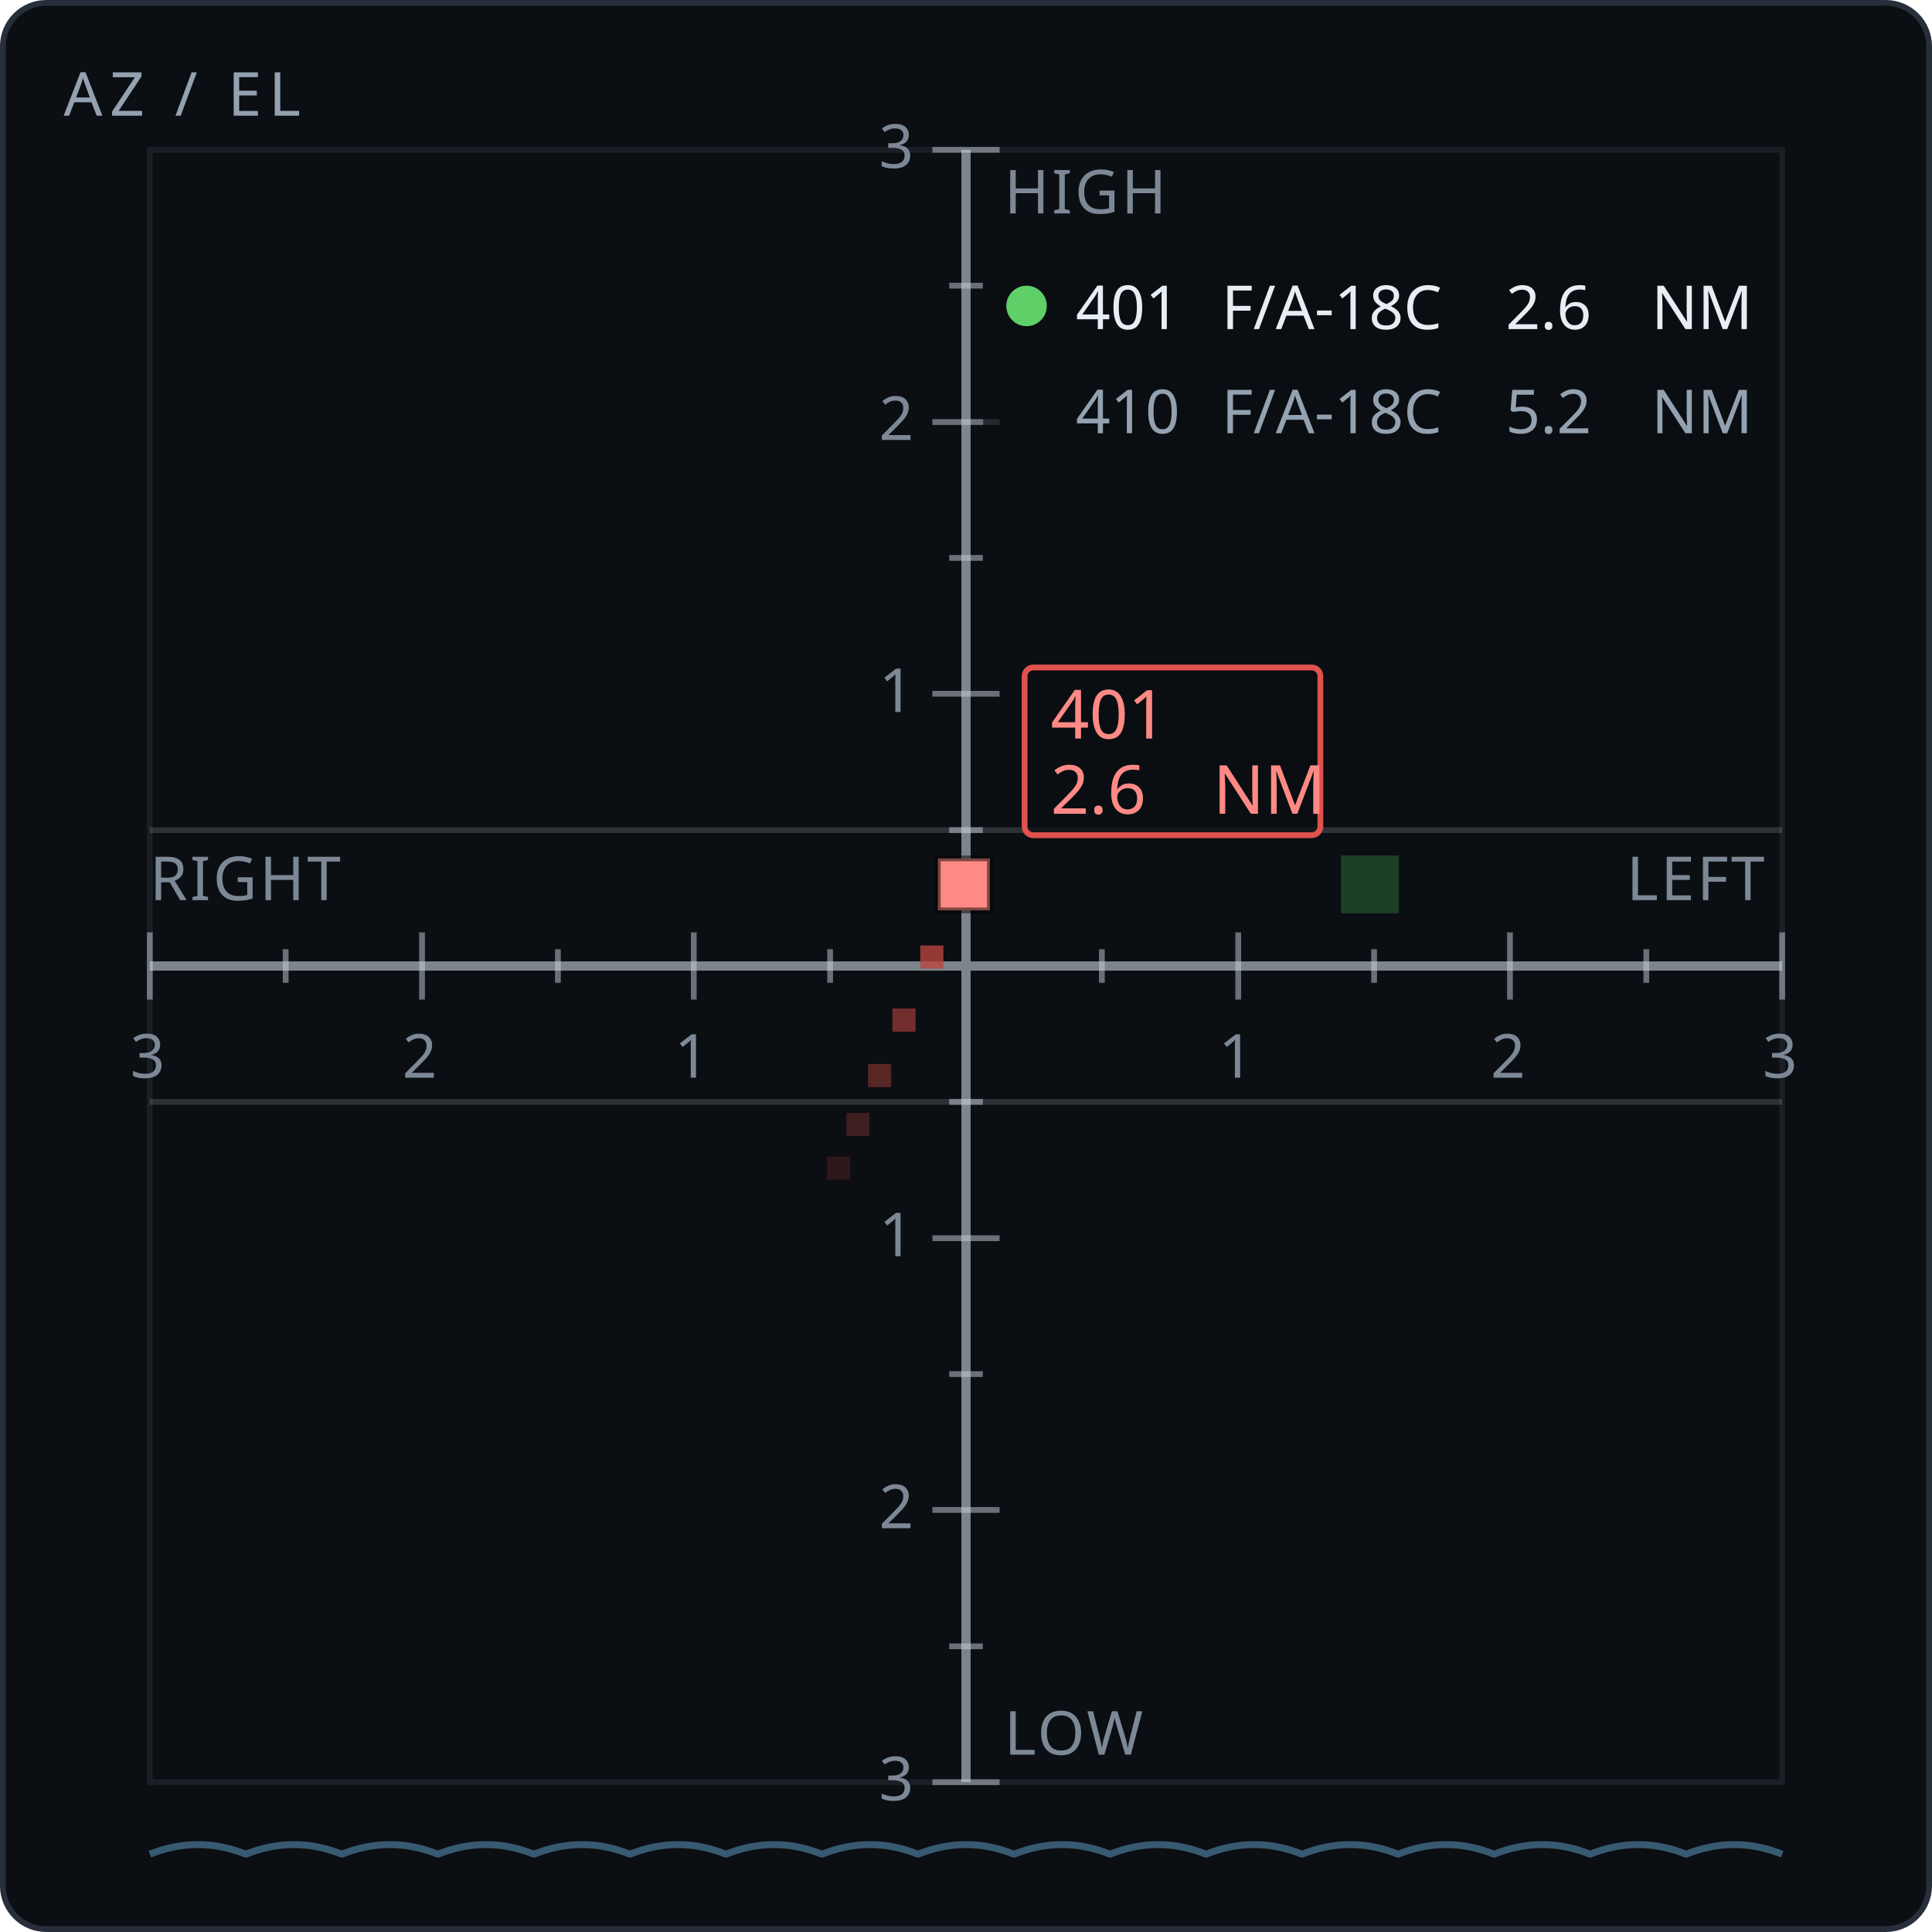
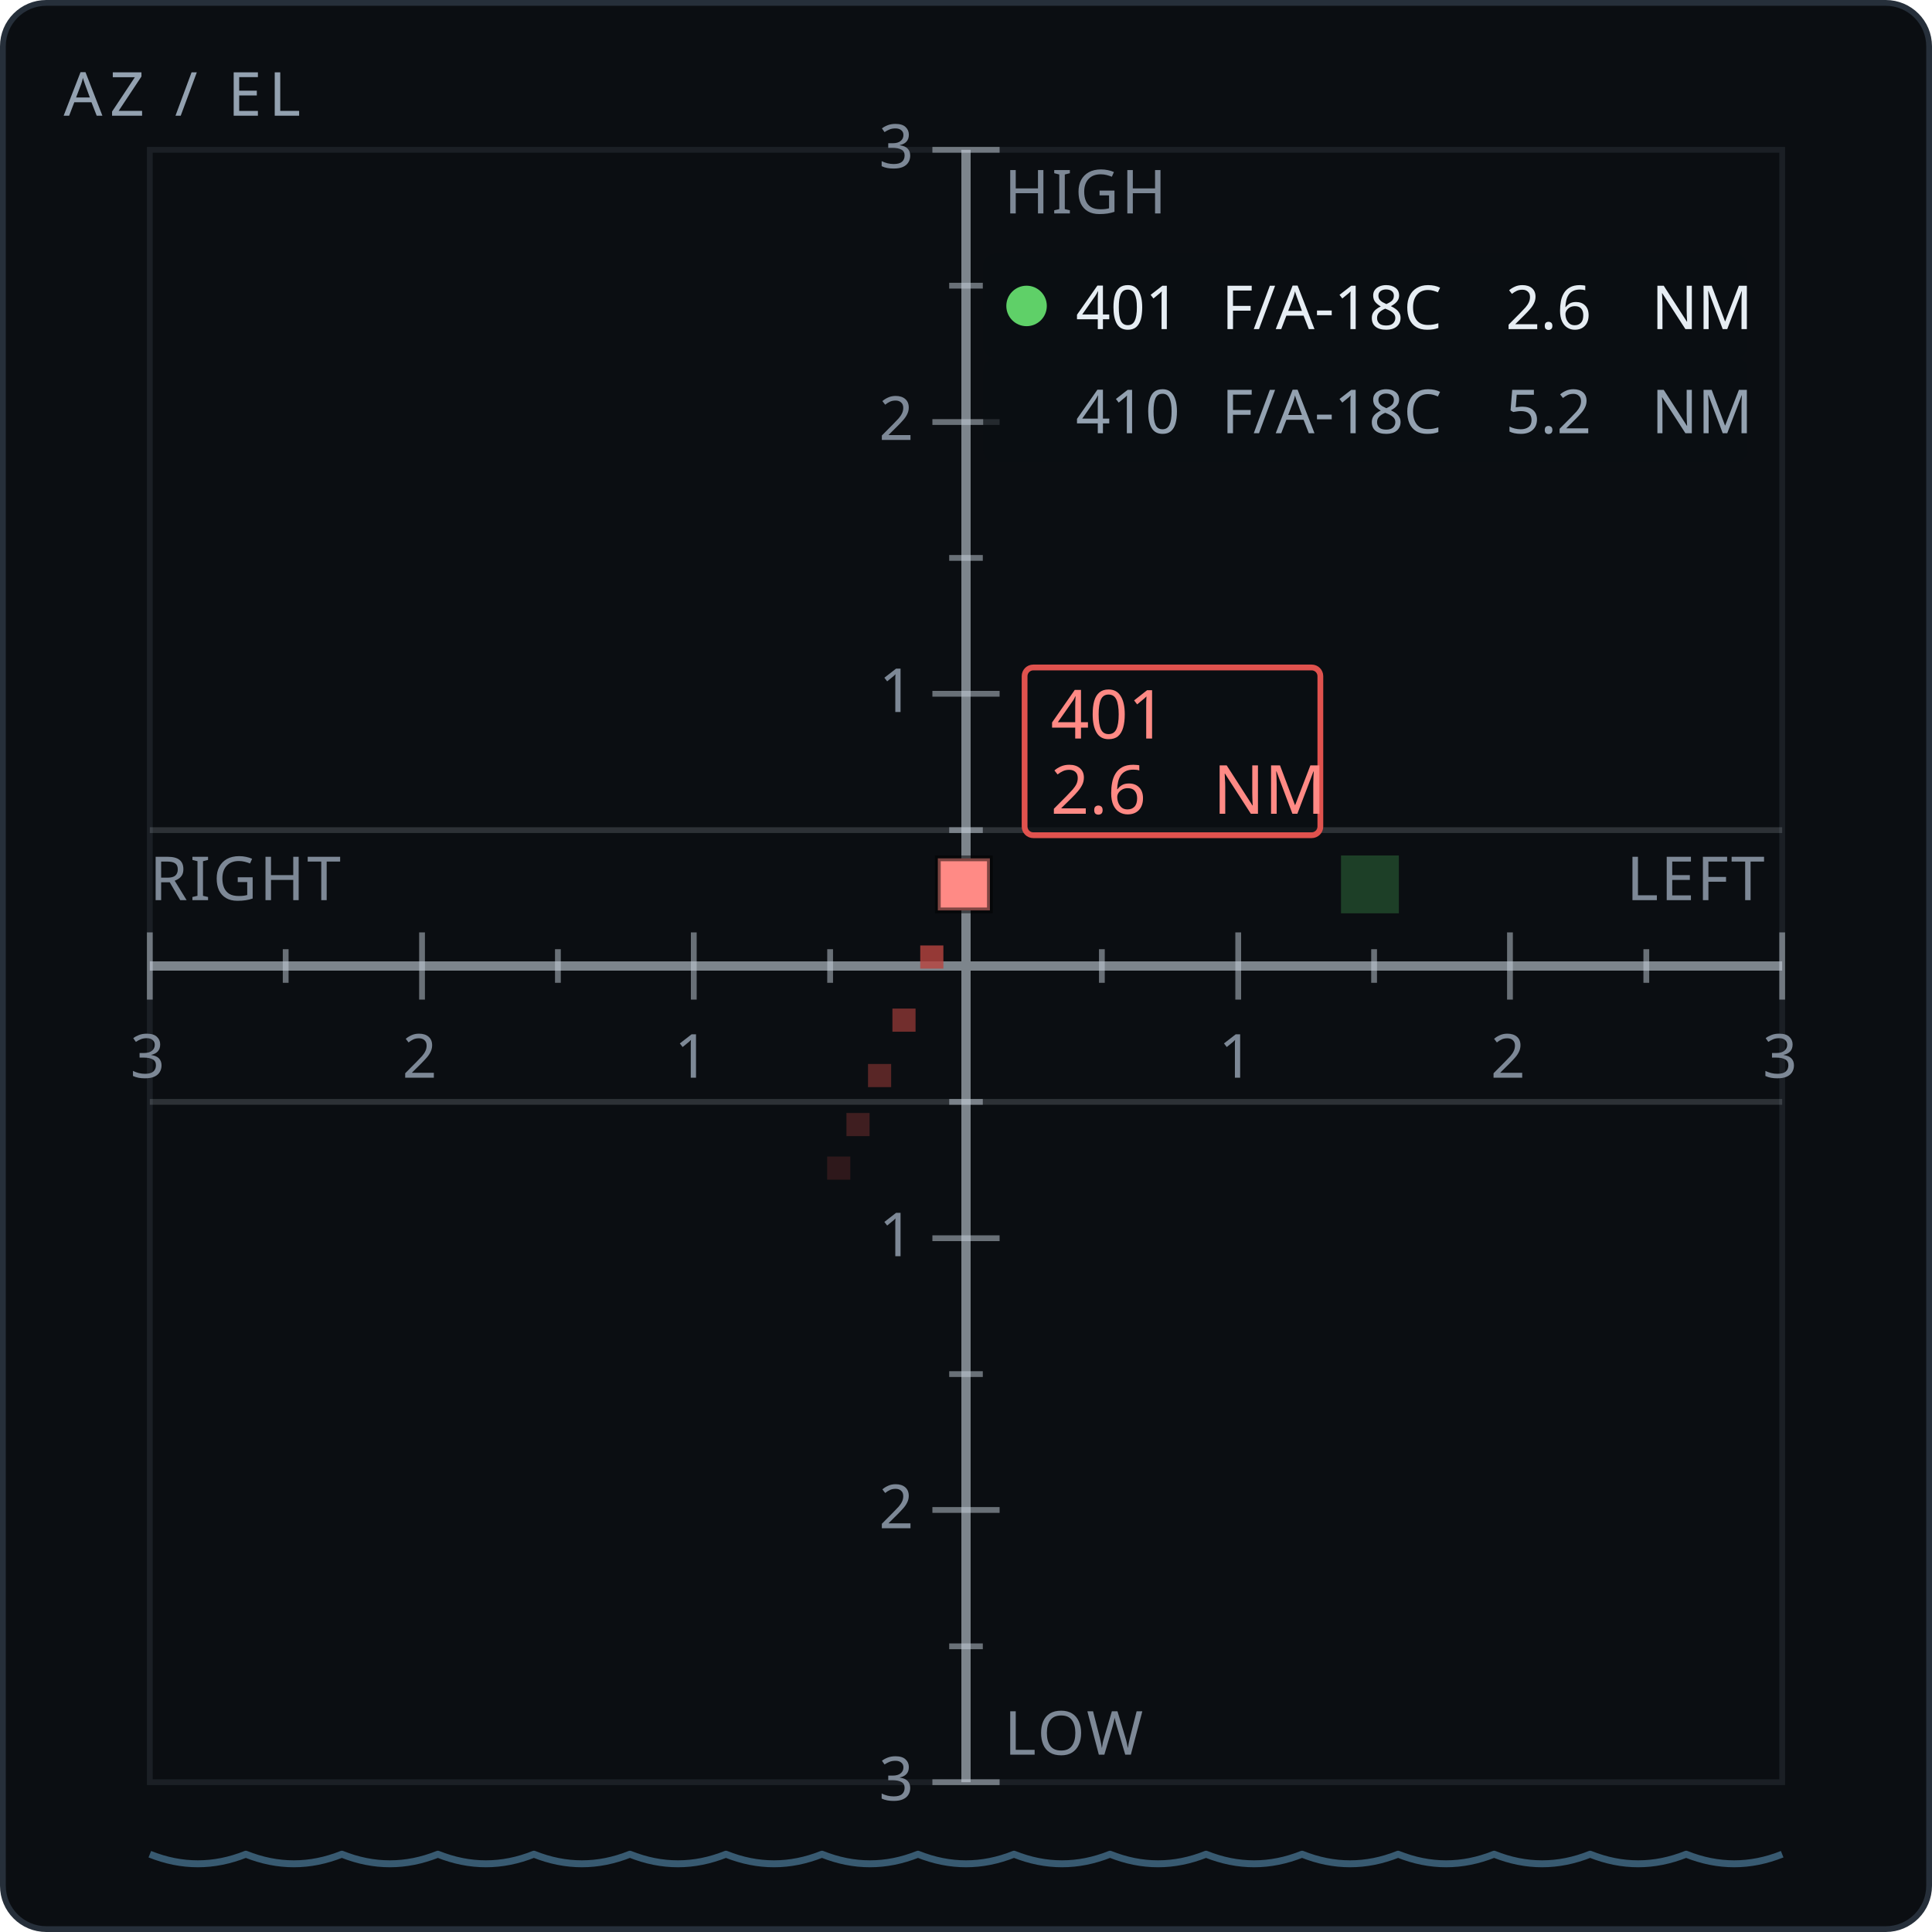
<svg xmlns="http://www.w3.org/2000/svg" width="334" height="334" viewBox="0 0 334 334" fill="none">
  <g id="Scope/AZ EL display / contact=conflict">
    <rect id="box" x="0.5" y="0.5" width="333" height="333" rx="7.5" fill="#0B0E12" stroke="#262F3A" stroke-width="1" />
    <g id="span.lbl" transform="translate(11 9)">
      <text id="AZ / EL" fill="#93A1B0" xml:space="preserve" style="white-space: pre" font-family="IBM Plex Mono" font-size="10.5" font-weight="400" letter-spacing="0.12em">
        <tspan x="0" y="11.01">AZ / EL</tspan>
      </text>
    </g>
    <g id="svg" transform="translate(1 1) scale(0.83)">
      <rect x="30" y="30" width="340" height="340" stroke="rgb(147, 161, 176)" fill="none" fill-opacity="1" fill-rule="nonzero" stroke-opacity="0.12" stroke-linecap="butt" stroke-linejoin="miter" stroke-miterlimit="4" opacity="1" stroke-width="1.205" />
      <path d="M370 171.7H30M370 228.3H30" stroke="rgb(201, 211, 221)" fill="none" fill-opacity="1" fill-rule="nonzero" stroke-opacity="0.18" stroke-linecap="butt" stroke-linejoin="miter" stroke-miterlimit="4" opacity="1" stroke-width="1.205" />
      <path d="M370 200H30M200 30V370" stroke="rgb(201, 211, 221)" stroke-opacity="0.6" stroke-width="1.928" fill="none" fill-opacity="1" fill-rule="nonzero" stroke-linecap="butt" stroke-linejoin="miter" stroke-miterlimit="4" opacity="1" />
      <path d="M370.0 193.0v14.0M341.7 196.5v7.0M313.3 193.0v14.0M285.0 196.5v7.0M256.7 193.0v14.0M228.3 196.5v7.0M171.7 196.5v7.0M143.3 193.0v14.0M115.0 196.5v7.0M86.7 193.0v14.0M58.3 196.5v7.0M30.0 193.0v14.0M193.0 370.0h14.0M196.5 341.7h7.0M193.0 313.3h14.0M196.5 285.0h7.0M193.0 256.7h14.0M196.5 228.3h7.0M196.5 171.7h7.0M193.0 143.3h14.0M196.5 115.0h7.0M193.0 86.7h14.0M196.5 58.3h7.0M193.0 30.0h14.0" stroke="rgb(201, 211, 221)" stroke-opacity="0.5" fill="none" fill-opacity="1" fill-rule="nonzero" stroke-linecap="butt" stroke-linejoin="miter" stroke-miterlimit="4" opacity="1" stroke-width="1.205" />
      <line x1="199.6" y1="183.0" x2="202.0" y2="182.3" stroke="rgb(255, 138, 133)" stroke-width="2.169" stroke-linecap="round" fill="rgb(0, 0, 0)" fill-opacity="1" fill-rule="nonzero" stroke-opacity="1" stroke-linejoin="miter" stroke-miterlimit="4" opacity="1" />
-       <path d="M30 385q10.00 -4 20.00 0q10.00 -4 20.00 0q10.00 -4 20.00 0q10.00 -4 20.00 0q10.00 -4 20.00 0q10.00 -4 20.00 0q10.00 -4 20.00 0q10.00 -4 20.00 0q10.00 -4 20.00 0q10.00 -4 20.00 0q10.00 -4 20.00 0q10.00 -4 20.00 0q10.00 -4 20.00 0q10.00 -4 20.00 0q10.00 -4 20.00 0q10.00 -4 20.00 0q10.00 -4 20.00 0" stroke="rgb(111, 182, 230)" stroke-width="1.446" fill="none" stroke-linejoin="round" fill-opacity="1" fill-rule="nonzero" stroke-opacity="0.45" stroke-linecap="butt" stroke-miterlimit="4" opacity="1" />
+       <path d="M30 385q10.00 4 20.00 0q10.00 4 20.00 0q10.00 4 20.00 0q10.00 4 20.00 0q10.00 4 20.00 0q10.00 4 20.00 0q10.00 4 20.00 0q10.00 4 20.00 0q10.00 4 20.00 0q10.00 4 20.00 0q10.00 4 20.00 0q10.00 4 20.00 0q10.00 4 20.00 0q10.00 4 20.00 0q10.00 4 20.00 0q10.00 4 20.00 0q10.00 4 20.00 0" stroke="rgb(111, 182, 230)" stroke-width="1.446" fill="none" stroke-linejoin="round" fill-opacity="1" fill-rule="nonzero" stroke-opacity="0.45" stroke-linecap="butt" stroke-miterlimit="4" opacity="1" />
    </g>
    <g id="div" transform="translate(1 1)">
      <g id="span.mono" transform="translate(303.73 174.3)">
        <text id="3" fill="#7D8896" xml:space="preserve" style="white-space: pre" font-family="IBM Plex Mono" font-size="10.5" font-weight="400" letter-spacing="0.04em">
          <tspan x="0" y="11.01">3</tspan>
        </text>
      </g>
      <g id="span.mono" transform="translate(256.7 174.3)">
        <text id="2" fill="#7D8896" xml:space="preserve" style="white-space: pre" font-family="IBM Plex Mono" font-size="10.5" font-weight="400" letter-spacing="0.04em">
          <tspan x="0" y="11.01">2</tspan>
        </text>
      </g>
      <g id="span.mono" transform="translate(209.66 174.3)">
        <text id="1" fill="#7D8896" xml:space="preserve" style="white-space: pre" font-family="IBM Plex Mono" font-size="10.5" font-weight="400" letter-spacing="0.04em">
          <tspan x="0" y="11.01">1</tspan>
        </text>
      </g>
      <g id="span.mono" transform="translate(115.59 174.3)">
        <text id="1" fill="#7D8896" xml:space="preserve" style="white-space: pre" font-family="IBM Plex Mono" font-size="10.5" font-weight="400" letter-spacing="0.04em">
          <tspan x="0" y="11.01">1</tspan>
        </text>
      </g>
      <g id="span.mono" transform="translate(68.55 174.3)">
        <text id="2" fill="#7D8896" xml:space="preserve" style="white-space: pre" font-family="IBM Plex Mono" font-size="10.5" font-weight="400" letter-spacing="0.04em">
          <tspan x="0" y="11.01">2</tspan>
        </text>
      </g>
      <g id="span.mono" transform="translate(21.52 174.3)">
        <text id="3" fill="#7D8896" xml:space="preserve" style="white-space: pre" font-family="IBM Plex Mono" font-size="10.5" font-weight="400" letter-spacing="0.04em">
          <tspan x="0" y="11.01">3</tspan>
        </text>
      </g>
      <g id="span.mono" transform="translate(150.95 299.22)">
        <text id="3" fill="#7D8896" xml:space="preserve" style="white-space: pre" font-family="IBM Plex Mono" font-size="10.5" font-weight="400" letter-spacing="0.04em">
          <tspan x="0" y="11.01">3</tspan>
        </text>
      </g>
      <g id="span.mono" transform="translate(150.95 252.19)">
        <text id="2" fill="#7D8896" xml:space="preserve" style="white-space: pre" font-family="IBM Plex Mono" font-size="10.5" font-weight="400" letter-spacing="0.04em">
          <tspan x="0" y="11.01">2</tspan>
        </text>
      </g>
      <g id="span.mono" transform="translate(150.95 205.16)">
        <text id="1" fill="#7D8896" xml:space="preserve" style="white-space: pre" font-family="IBM Plex Mono" font-size="10.5" font-weight="400" letter-spacing="0.04em">
          <tspan x="0" y="11.01">1</tspan>
        </text>
      </g>
      <g id="span.mono" transform="translate(150.95 111.08)">
        <text id="1" fill="#7D8896" xml:space="preserve" style="white-space: pre" font-family="IBM Plex Mono" font-size="10.5" font-weight="400" letter-spacing="0.04em">
          <tspan x="0" y="11.01">1</tspan>
        </text>
      </g>
      <g id="span.mono" transform="translate(150.95 64.05)">
        <text id="2" fill="#7D8896" xml:space="preserve" style="white-space: pre" font-family="IBM Plex Mono" font-size="10.5" font-weight="400" letter-spacing="0.04em">
          <tspan x="0" y="11.01">2</tspan>
        </text>
      </g>
      <g id="span.mono" transform="translate(150.95 17.02)">
        <text id="3" fill="#7D8896" xml:space="preserve" style="white-space: pre" font-family="IBM Plex Mono" font-size="10.5" font-weight="400" letter-spacing="0.04em">
          <tspan x="0" y="11.01">3</tspan>
        </text>
      </g>
      <g id="span.mono" transform="translate(24.89 143.61)">
        <text id="RIGHT" fill="#7D8896" xml:space="preserve" style="white-space: pre" font-family="IBM Plex Mono" font-size="10.5" font-weight="400" letter-spacing="0.04em">
          <tspan x="0" y="11.01">RIGHT</tspan>
        </text>
      </g>
      <g id="span.mono" transform="translate(280.2 143.61)">
        <text id="LEFT" fill="#7D8896" xml:space="preserve" style="white-space: pre" font-family="IBM Plex Mono" font-size="10.5" font-weight="400" letter-spacing="0.04em">
          <tspan x="0" y="11.01">LEFT</tspan>
        </text>
      </g>
      <g id="span.mono" transform="translate(172.63 24.89)">
        <text id="HIGH" fill="#7D8896" xml:space="preserve" style="white-space: pre" font-family="IBM Plex Mono" font-size="10.5" font-weight="400" letter-spacing="0.04em">
          <tspan x="0" y="11.01">HIGH</tspan>
        </text>
      </g>
      <g id="span.mono" transform="translate(172.63 291.34)">
        <text id="LOW" fill="#7D8896" xml:space="preserve" style="white-space: pre" font-family="IBM Plex Mono" font-size="10.5" font-weight="400" letter-spacing="0.04em">
          <tspan x="0" y="11.01">LOW</tspan>
        </text>
      </g>
      <g id="span" transform="translate(230.83 146.89)" opacity="0.35">
        <rect id="fill" width="10" height="10" fill="#3E9A4C" />
      </g>
      <g id="span" transform="translate(158.09 162.45)" opacity="0.8">
        <rect id="fill" width="4" height="4" fill="#B8433F" />
      </g>
      <g id="span" transform="translate(153.28 173.36)" opacity="0.6">
        <rect id="fill" width="4" height="4" fill="#B8433F" />
      </g>
      <g id="span" transform="translate(149.06 182.94)" opacity="0.45">
        <rect id="fill" width="4" height="4" fill="#B8433F" />
      </g>
      <g id="span" transform="translate(145.33 191.41)" opacity="0.3">
        <rect id="fill" width="4" height="4" fill="#B8433F" />
      </g>
      <g id="span" transform="translate(142 198.94)" opacity="0.2">
        <rect id="fill" width="4" height="4" fill="#B8433F" />
      </g>
      <g id="span" transform="translate(160.63 146.89)">
        <rect id="box" x="0.5" y="0.5" width="9" height="9" fill="#FF8A85" stroke="#000000" stroke-opacity="0.5" stroke-width="1" />
      </g>
      <g id="span.mono" transform="translate(175.63 113.89)">
        <rect id="box" x="0.5" y="0.5" width="51.13" height="29" rx="1.5" fill="#0B0E12" fill-opacity="0.72" stroke="#E0524E" stroke-width="1" />
        <text id="401" fill="#FF8A85" xml:space="preserve" style="white-space: pre" font-family="IBM Plex Mono" font-size="11.7" font-weight="400" letter-spacing="0em">
          <tspan x="5" y="12.79">401</tspan>
        </text>
        <g id="div" transform="translate(5 15)">
          <text id="2.6" fill="#FF8A85" xml:space="preserve" style="white-space: pre" font-family="IBM Plex Mono" font-size="11.7" font-weight="400" letter-spacing="0em">
            <tspan x="0" y="10.79">2.6</tspan>
          </text>
          <text id="NM" fill="#FF8A85" xml:space="preserve" style="white-space: pre" font-family="IBM Plex Mono" font-size="11.7" font-weight="400" letter-spacing="0em">
            <tspan x="28.08" y="10.79">NM</tspan>
          </text>
        </g>
      </g>
      <g id="401" transform="translate(153.63 139.89)" />
      <g id="410" transform="translate(223.83 139.89)" />
    </g>
    <g id="AZ/EL tracks" transform="translate(169.97 43.89)">
      <g id="button">
        <rect id="fill" width="132.14" height="18" rx="2" fill="#0B0E12" fill-opacity="0.72" />
        <g id="span" transform="translate(4 5.5)">
          <rect id="fill" width="7" height="7" rx="3.5" fill="#5FD068" />
        </g>
        <g id="span" transform="translate(16 0)">
          <text id="401" fill="#E6EDF3" xml:space="preserve" style="white-space: pre" font-family="IBM Plex Mono" font-size="10.5" font-weight="400" letter-spacing="0em">
            <tspan x="0" y="13.01">401</tspan>
          </text>
          <text id="F/A-18C" fill="#E6EDF3" xml:space="preserve" style="white-space: pre" font-family="IBM Plex Mono" font-size="10.5" font-weight="400" letter-spacing="0em">
            <tspan x="25.22" y="13.01">F/A-18C</tspan>
          </text>
        </g>
        <g id="span" transform="translate(90.33 0)">
          <text id="2.6" fill="#E6EDF3" xml:space="preserve" style="white-space: pre" font-family="IBM Plex Mono" font-size="10.5" font-weight="400" letter-spacing="0em">
            <tspan x="0" y="13.01">2.6</tspan>
          </text>
          <text id="NM" fill="#E6EDF3" xml:space="preserve" style="white-space: pre" font-family="IBM Plex Mono" font-size="10.5" font-weight="400" letter-spacing="0em">
            <tspan x="25.21" y="13.01">NM</tspan>
          </text>
        </g>
      </g>
      <g id="button" transform="translate(0 18)">
        <rect id="fill" width="132.14" height="18" rx="2" fill="#0B0E12" fill-opacity="0.72" />
        <g id="span" transform="translate(4 5.5)" />
        <g id="span" transform="translate(16 0)">
          <text id="410" fill="#93A1B0" xml:space="preserve" style="white-space: pre" font-family="IBM Plex Mono" font-size="10.5" font-weight="400" letter-spacing="0em">
            <tspan x="0" y="13.01">410</tspan>
          </text>
          <text id="F/A-18C" fill="#93A1B0" xml:space="preserve" style="white-space: pre" font-family="IBM Plex Mono" font-size="10.5" font-weight="400" letter-spacing="0em">
            <tspan x="25.22" y="13.01">F/A-18C</tspan>
          </text>
        </g>
        <g id="span" transform="translate(90.33 0)">
          <text id="5.2" fill="#93A1B0" xml:space="preserve" style="white-space: pre" font-family="IBM Plex Mono" font-size="10.5" font-weight="400" letter-spacing="0em">
            <tspan x="0" y="13.01">5.2</tspan>
          </text>
          <text id="NM" fill="#93A1B0" xml:space="preserve" style="white-space: pre" font-family="IBM Plex Mono" font-size="10.5" font-weight="400" letter-spacing="0em">
            <tspan x="25.21" y="13.01">NM</tspan>
          </text>
        </g>
      </g>
      <g id="div" transform="translate(0 36)" />
    </g>
  </g>
</svg>
